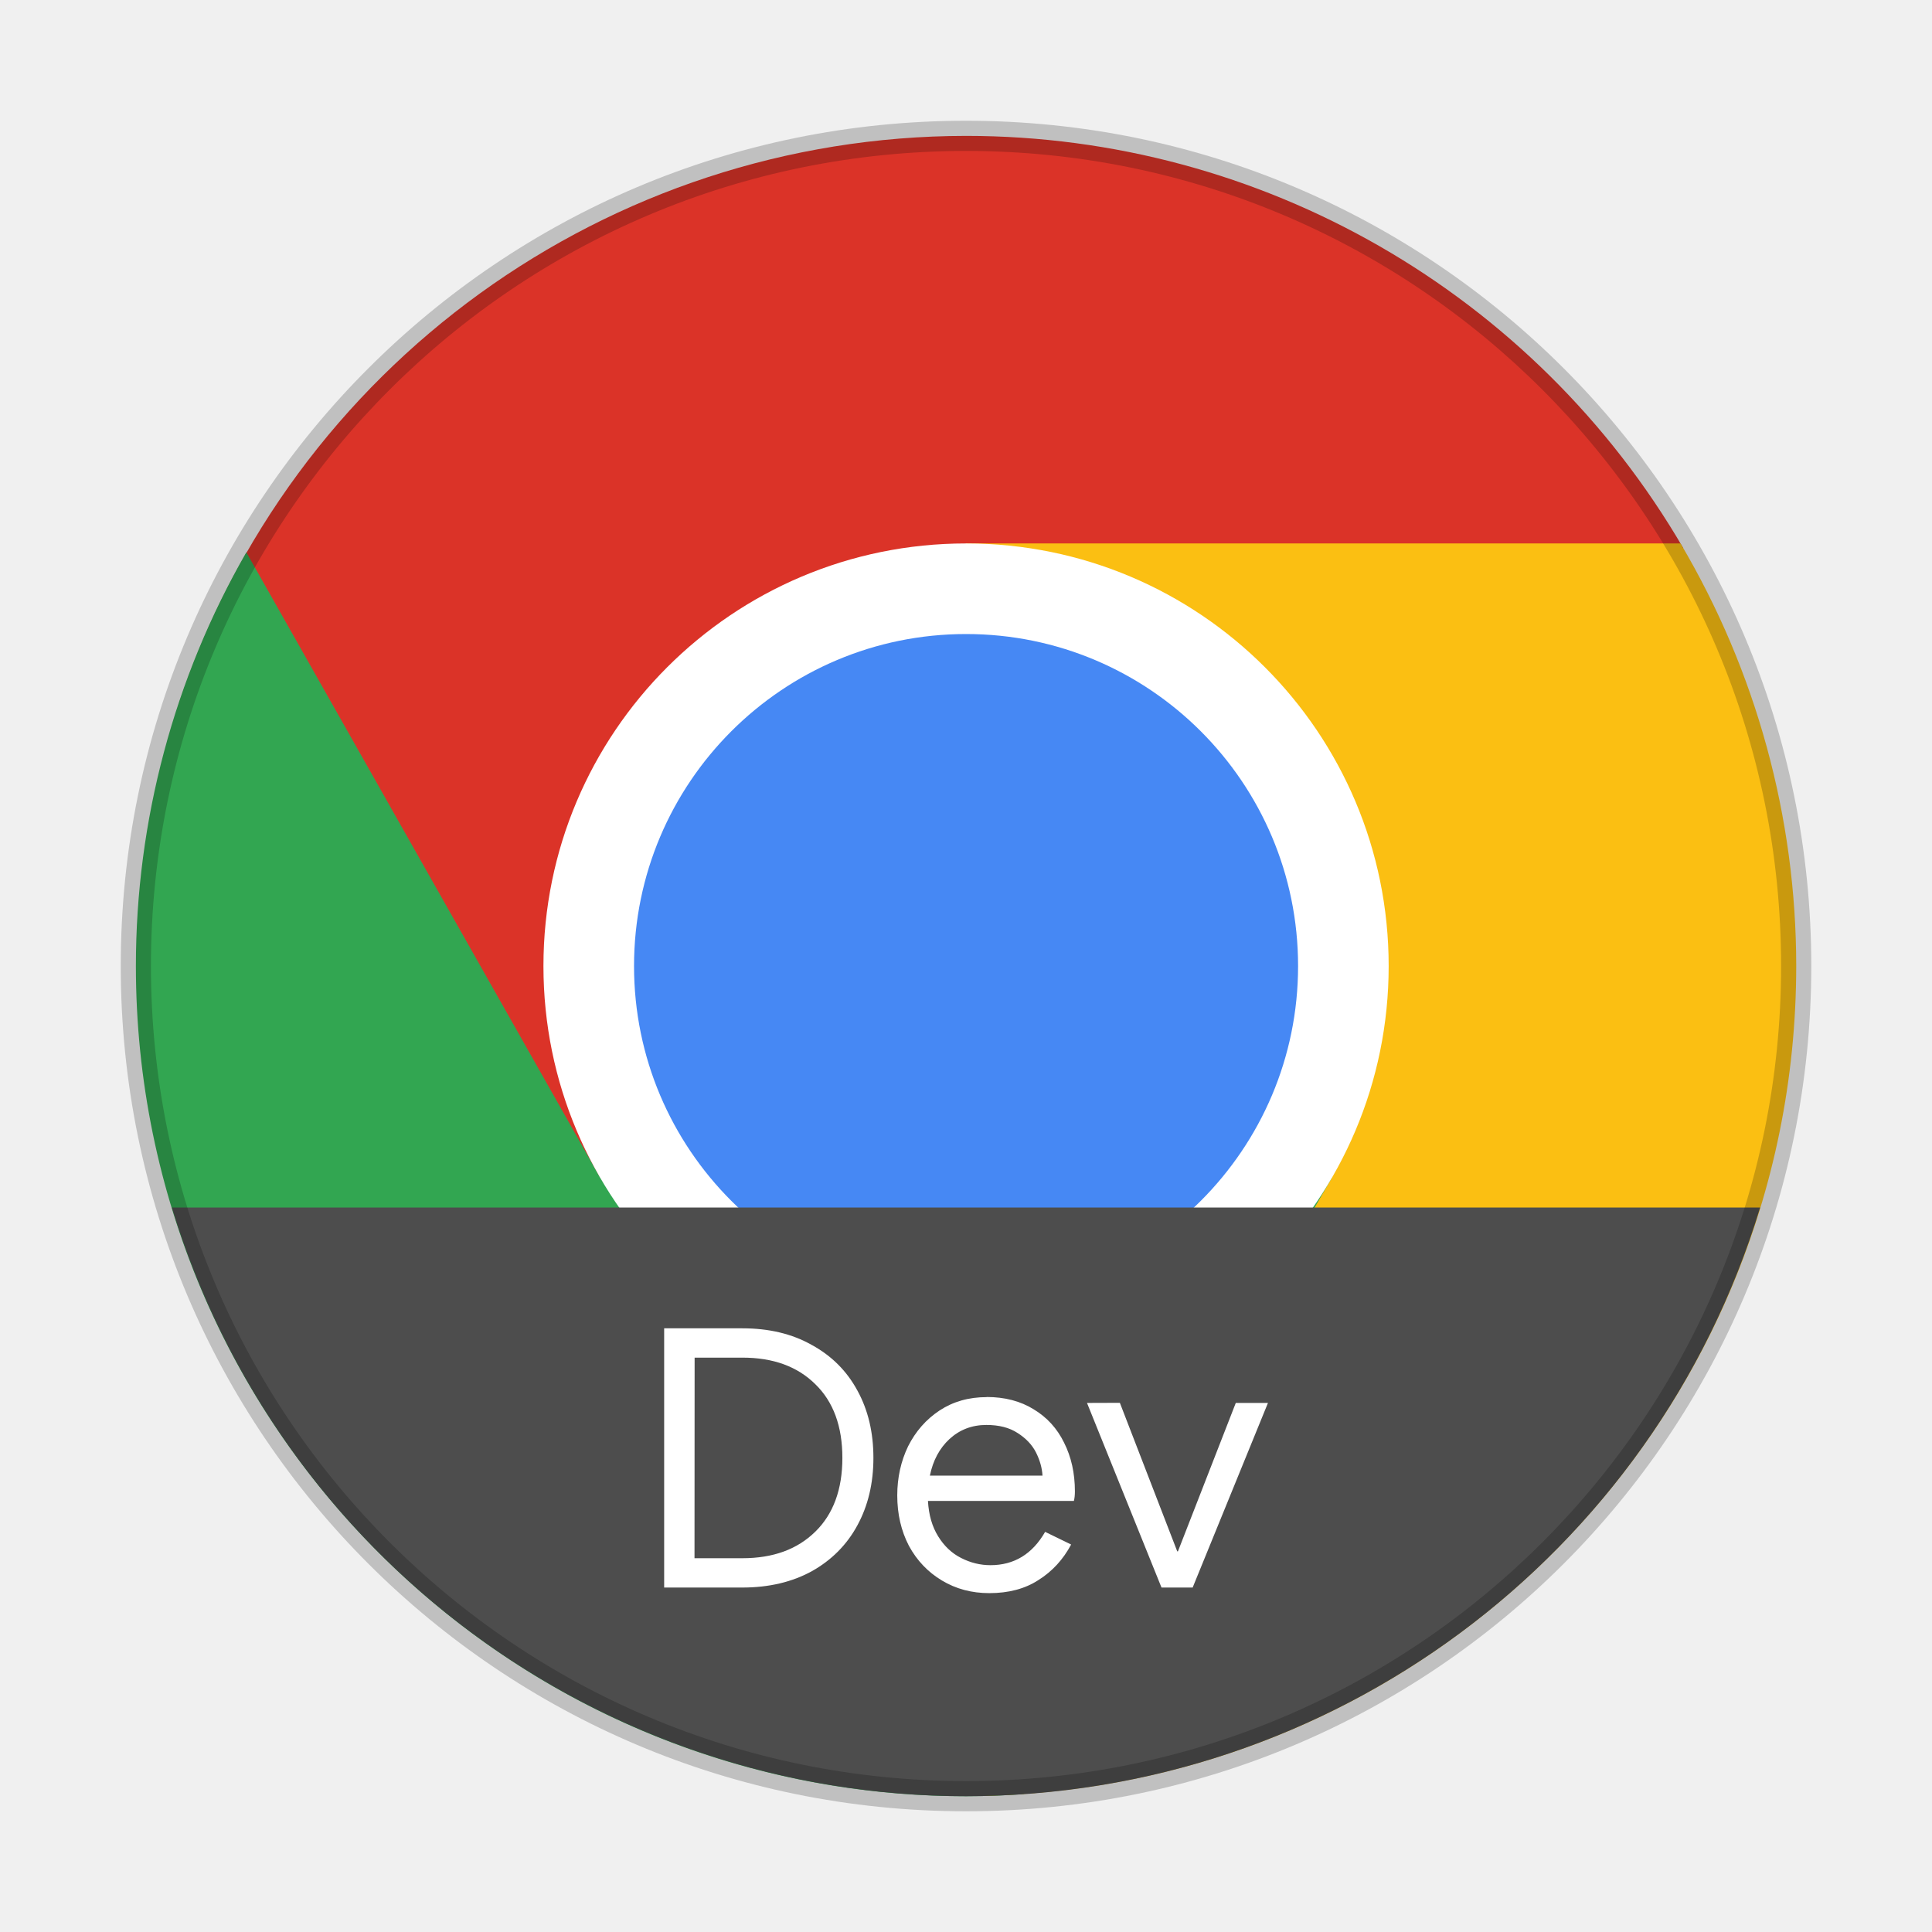
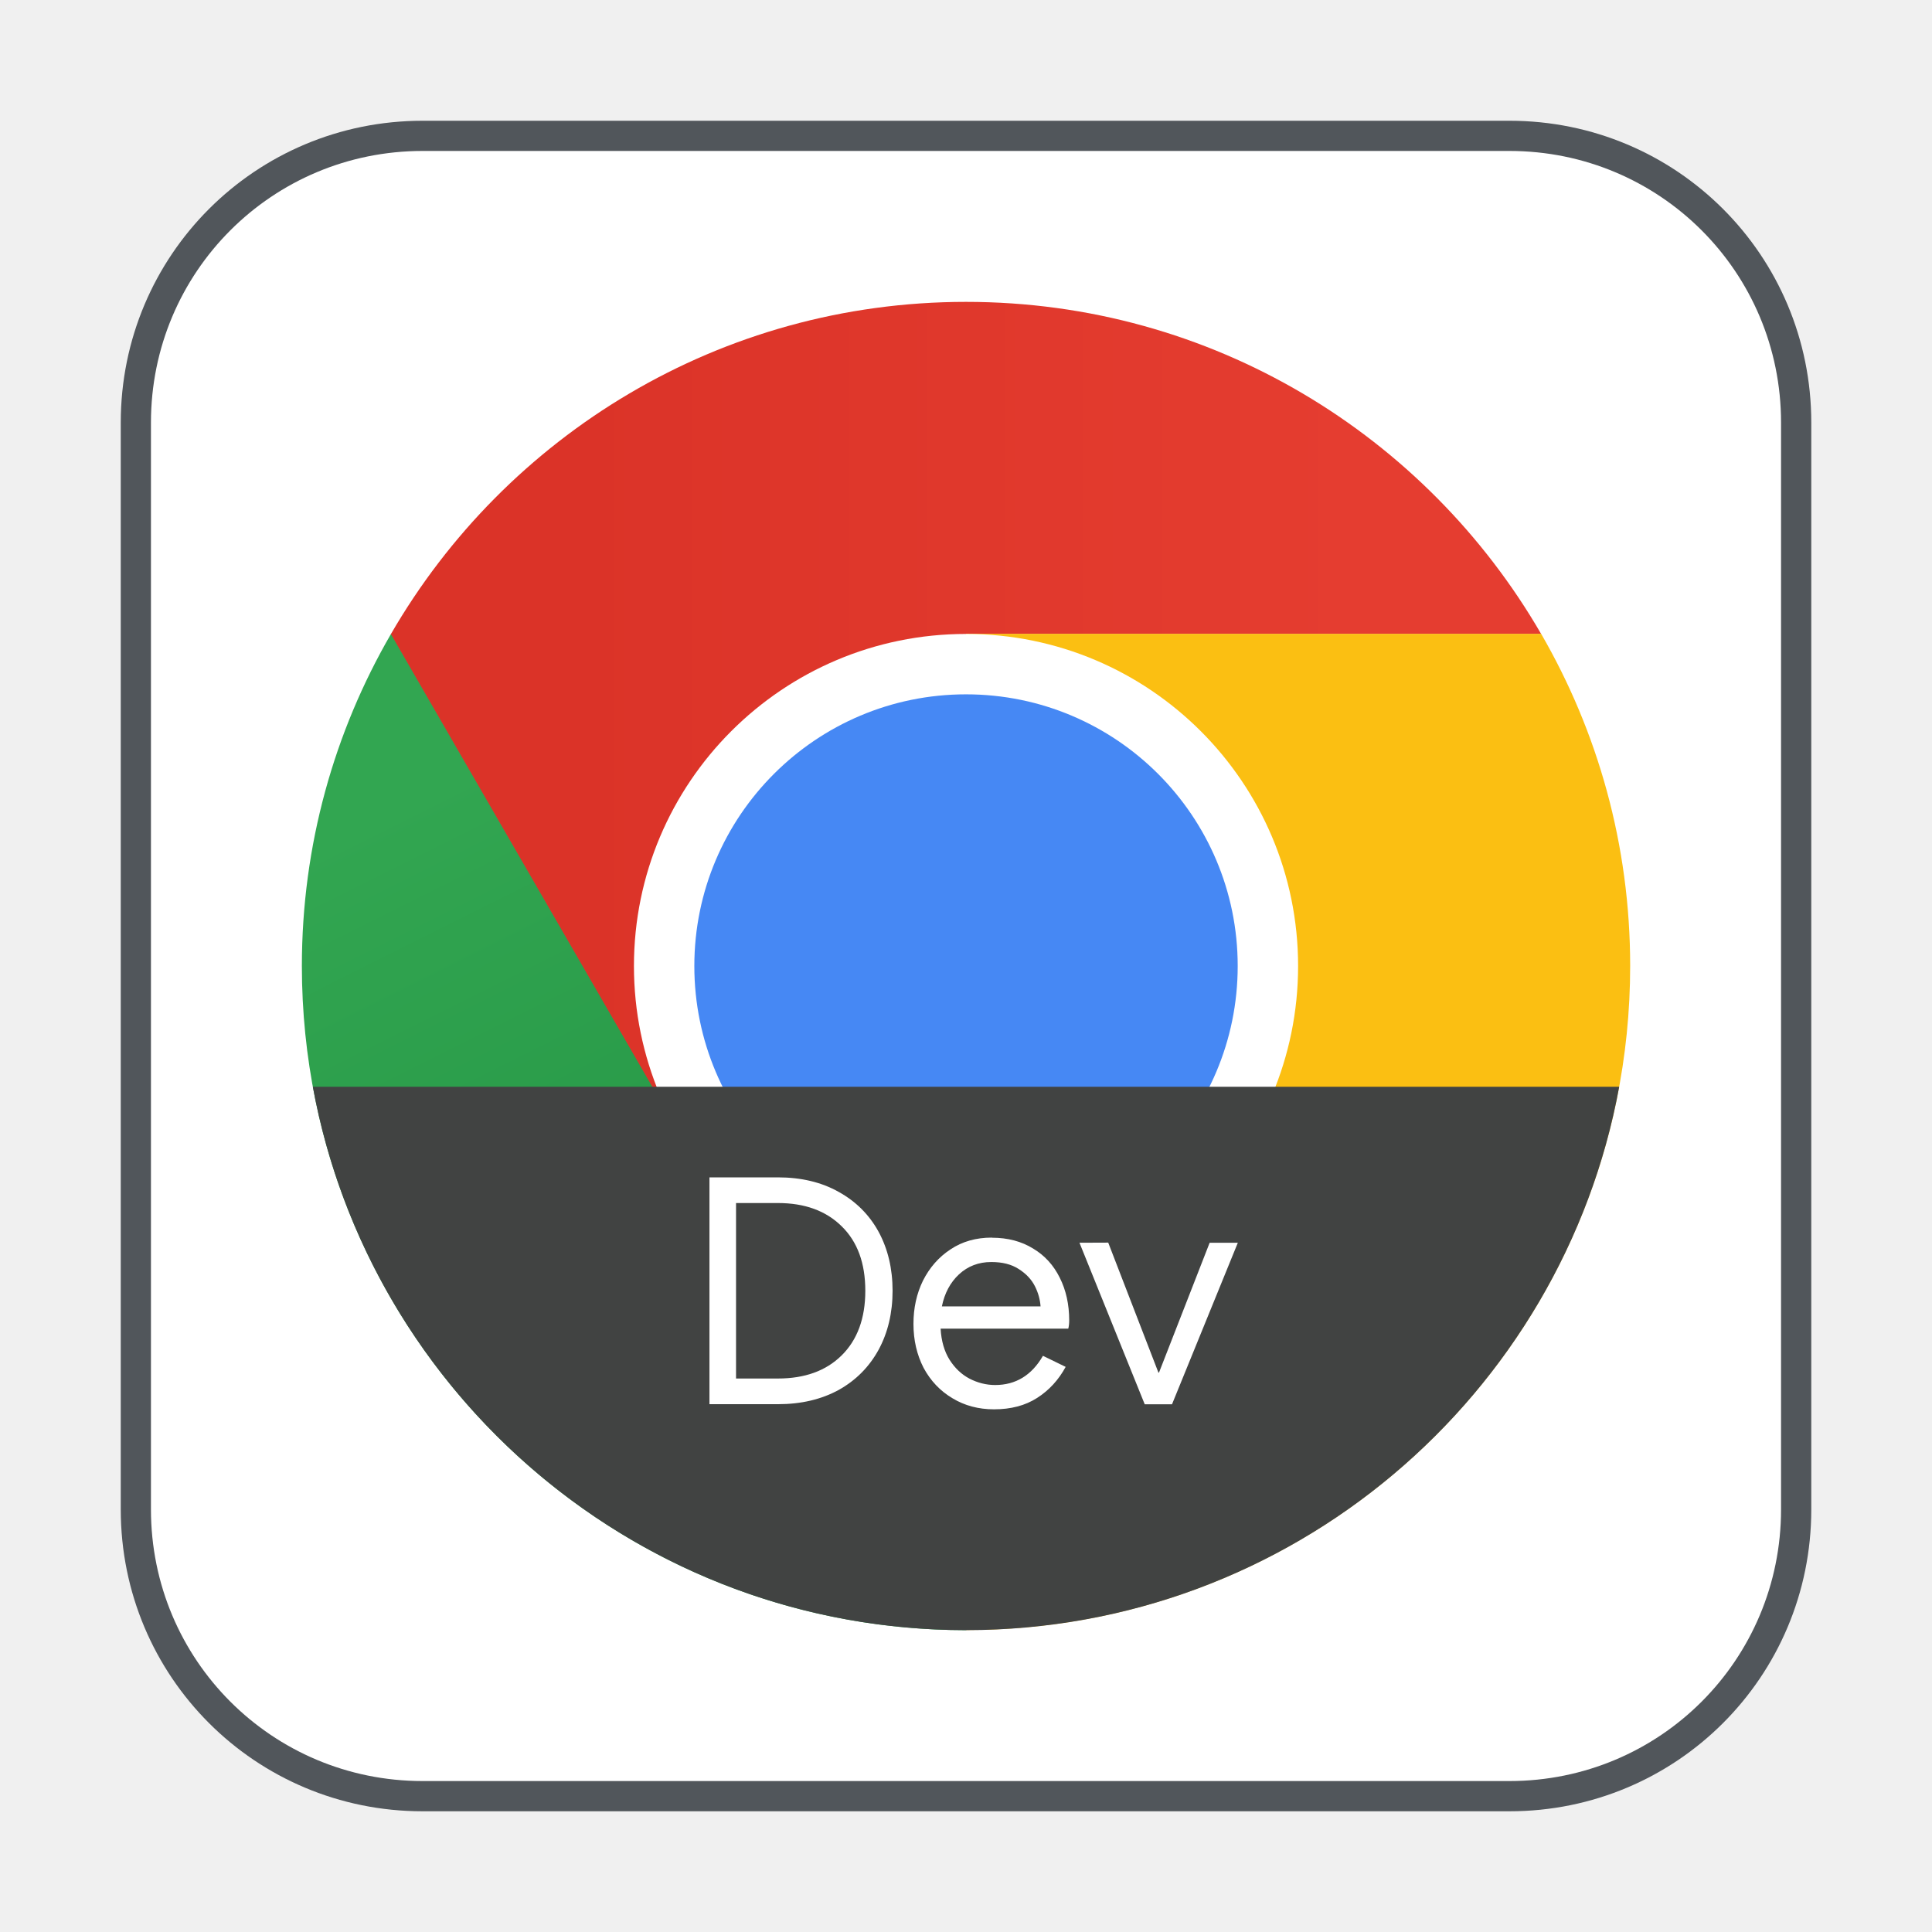
- <svg xmlns="http://www.w3.org/2000/svg" width="64" height="64" viewBox="0 0 16.933 16.933" version="1.1" id="svg5">
-   <defs id="defs2" />
-   <path id="path1314" style="fill:#db3328;fill-opacity:1;stroke-width:0.539;stroke-linejoin:round" d="M 8.467,1.191 C 5.329,1.193 2.545,3.206 1.562,6.186 L 5.259,10.319 8.467,8.467 8.996,5.821 H 11.642 L 14.753,4.804 C 13.45,2.567 11.056,1.191 8.467,1.191 Z" />
-   <path id="path3490" style="fill:#32a651;fill-opacity:1;stroke-width:0.539;stroke-linejoin:round" d="M 2.159,4.841 C 1.525,5.944 1.191,7.194 1.191,8.467 c -1e-7,4.018 3.258,7.276 7.276,7.276 0.169,-3.44e-4 0.337,-0.006 0.505,-0.019 L 11.716,14.138 11.675,10.319 8.467,8.467 5.259,10.319 Z" />
-   <path id="path6728" style="fill:#fbbf12;fill-opacity:1;stroke-width:0.529;stroke-linejoin:round" d="M 8.467,4.763 V 8.467 L 11.675,10.319 8.547,15.74 A 7.276,7.276 0 0 0 15.743,8.467 7.276,7.276 0 0 0 14.729,4.763 Z" />
-   <path d="m 12.171,8.467 c 0,2.046 -1.658,3.704 -3.704,3.704 -2.046,0 -3.704,-1.658 -3.704,-3.704 0,-2.046 1.658,-3.704 3.704,-3.704 2.046,0 3.704,1.658 3.704,3.704" style="fill:#ffffff;stroke-width:0.029" id="path2229" />
-   <path d="m 11.377,8.467 c 0,1.607 -1.303,2.91 -2.91,2.91 -1.607,0 -2.91,-1.303 -2.91,-2.91 0,-1.607 1.303,-2.91 2.91,-2.91 1.607,0 2.91,1.303 2.91,2.91" style="fill:#4688f4;fill-opacity:1;stroke-width:0.028" id="path2029" />
-   <path id="path7734" style="opacity:1;fill:#4d4d4d;fill-opacity:1;stroke-width:2;stroke-linejoin:round" d="M 5.695 40 A 27.5 27.5 0 0 0 32 59.5 A 27.5 27.5 0 0 0 58.305 40 L 5.695 40 z " transform="scale(0.2645833)" />
-   <path d="m 5.821,11.642 v 2.272 h 0.685 c 0.233,0 0.436,-0.048 0.609,-0.143 0.173,-0.097 0.307,-0.231 0.4,-0.403 0.093,-0.171 0.14,-0.368 0.14,-0.59 0,-0.222 -0.046,-0.419 -0.14,-0.59 C 7.422,12.016 7.289,11.883 7.115,11.788 6.942,11.69 6.739,11.642 6.506,11.642 Z m 0.267,0.257 h 0.419 c 0.269,0 0.481,0.077 0.638,0.232 0.159,0.154 0.238,0.37 0.238,0.647 0,0.277 -0.08,0.493 -0.238,0.647 -0.157,0.154 -0.369,0.232 -0.638,0.232 H 6.087 Z m 2.56,0.346 c -0.157,0 -0.294,0.039 -0.413,0.117 -0.118,0.078 -0.21,0.183 -0.276,0.314 -0.063,0.131 -0.095,0.275 -0.095,0.431 0,0.163 0.034,0.31 0.102,0.441 0.07,0.129 0.166,0.23 0.289,0.304 0.123,0.074 0.261,0.111 0.416,0.111 0.169,0 0.313,-0.038 0.431,-0.115 0.121,-0.076 0.216,-0.18 0.286,-0.311 l -0.228,-0.111 c -0.112,0.195 -0.272,0.292 -0.479,0.292 -0.089,0 -0.175,-0.021 -0.257,-0.063 C 8.342,13.614 8.275,13.55 8.223,13.466 8.17,13.381 8.14,13.278 8.133,13.155 h 1.279 c 0.006,-0.023 0.009,-0.051 0.009,-0.083 0,-0.161 -0.032,-0.303 -0.095,-0.428 -0.061,-0.125 -0.15,-0.222 -0.266,-0.292 -0.116,-0.072 -0.254,-0.108 -0.413,-0.108 z m 0.879,0.051 0.653,1.618 h 0.273 l 0.66,-1.618 h -0.282 l -0.507,1.301 h -0.006 L 9.815,12.295 Z m -0.882,0.193 c 0.11,0 0.201,0.023 0.273,0.07 0.074,0.047 0.128,0.104 0.162,0.171 0.034,0.068 0.053,0.135 0.057,0.203 h -0.987 c 0.027,-0.133 0.085,-0.24 0.171,-0.32 0.089,-0.082 0.197,-0.124 0.324,-0.124 z" style="font-size:3.807px;line-height:1.25;font-family:'Google Sans';-inkscape-font-specification:'Google Sans';fill:#ffffff;stroke-width:0.021" id="path18286" />
-   <path id="path7088" style="opacity:0.2;fill:#000000;fill-opacity:1;stroke-width:2;stroke-linejoin:round" d="M 32 4 A 28 28 0 0 0 4 32 A 28 28 0 0 0 32 60 A 28 28 0 0 0 60 32 A 28 28 0 0 0 32 4 z M 32 5 A 27 27 0 0 1 59 32 A 27 27 0 0 1 32 59 A 27 27 0 0 1 5 32 A 27 27 0 0 1 32 5 z " transform="scale(0.2645833)" />
+ <svg xmlns="http://www.w3.org/2000/svg" xmlns:xlink="http://www.w3.org/1999/xlink" width="64" height="64" viewBox="0 0 16.933 16.933" version="1.1" id="svg5">
+   <defs id="defs2">
+     <linearGradient xlink:href="#linearGradient12495" id="linearGradient12497" x1="3.704" y1="5.159" x2="8.996" y2="5.159" gradientUnits="userSpaceOnUse" />
+     <linearGradient id="linearGradient12495">
+       <stop style="stop-color:#db3328;stop-opacity:1;" offset="0" id="stop12491" />
+       <stop style="stop-color:#e53d30;stop-opacity:1" offset="1" id="stop12493" />
+     </linearGradient>
+     <linearGradient xlink:href="#linearGradient13171" id="linearGradient13173" x1="4.402" y1="4.299" x2="5.99" y2="7.474" gradientUnits="userSpaceOnUse" />
+     <linearGradient id="linearGradient13171">
+       <stop style="stop-color:#32a651;stop-opacity:1;" offset="0" id="stop13167" />
+       <stop style="stop-color:#279847;stop-opacity:1" offset="1" id="stop13169" />
+     </linearGradient>
+   </defs>
+   <path id="rect846" style="fill:#51565b;stroke-width:1.037" d="M 14 4 C 8.46 4 4 8.46 4 14 L 4 50 C 4 55.54 8.46 60 14 60 L 50 60 C 55.54 60 60 55.54 60 50 L 60 14 C 60 8.46 55.54 4 50 4 L 14 4 z M 15.285 6 L 48.715 6 C 53.859 6 58 10.141 58 15.285 L 58 48.715 C 58 53.859 53.859 58 48.715 58 L 15.285 58 C 10.141 58 6 53.859 6 48.715 L 6 15.285 C 6 10.141 10.141 6 15.285 6 z " transform="scale(0.2645833)" />
+   <path id="rect950" style="fill:#ffffff;fill-opacity:1;stroke-width:0.265" d="m 3.704,1.323 h 9.525 c 1.319,0 2.381,1.062 2.381,2.381 v 9.525 c 0,1.319 -1.062,2.381 -2.381,2.381 H 3.704 c -1.319,0 -2.381,-1.062 -2.381,-2.381 V 3.704 c 0,-1.319 1.062,-2.381 2.381,-2.381 z" />
+   <g id="g13900" transform="matrix(1.294118,0,0,1.294118,0.2490198,0.2490198)">
+     <path d="m 6.35,1.852 c -1.665,0 -3.117,0.905 -3.895,2.25 L 2.602,6.725 4.402,7.474 6.35,6.35 V 4.101 H 10.245 C 9.467,2.757 8.015,1.852 6.35,1.852 Z" style="fill:url(#linearGradient12497);fill-opacity:1;stroke-width:0.018" id="path1309" />
+     <path d="m 1.852,6.35 c 0,2.484 2.014,4.498 4.498,4.498 L 8.323,9.793 8.298,7.474 6.35,6.35 4.402,7.474 2.455,4.102 C 2.072,4.763 1.852,5.531 1.852,6.35" style="fill:url(#linearGradient13173);fill-opacity:1;stroke-width:0.018" id="path1449" />
+     <path d="m 6.35,6.35 1.948,1.124 -1.948,3.373 c 2.484,0 4.498,-2.014 4.498,-4.498 0,-0.82 -0.22,-1.587 -0.603,-2.249 H 6.35 Z" style="fill:#fbbf12;stroke-width:0.018" id="path1829" />
+     <path d="m 8.599,6.35 c 0,1.242 -1.007,2.249 -2.249,2.249 -1.242,0 -2.249,-1.007 -2.249,-2.249 0,-1.242 1.007,-2.249 2.249,-2.249 1.242,0 2.249,1.007 2.249,2.249" style="fill:#ffffff;stroke-width:0.018" id="path2229" />
+     <path d="m 8.19,6.35 c 0,1.016 -0.824,1.84 -1.84,1.84 -1.016,0 -1.84,-0.824 -1.84,-1.84 0,-1.016 0.824,-1.84 1.84,-1.84 1.016,0 1.84,0.824 1.84,1.84" style="fill:#4688f4;fill-opacity:1;stroke-width:0.018" id="path2029" />
+   </g>
+   <path id="rect3959" style="fill:#414342;fill-opacity:1;stroke-width:0.881;stroke-linejoin:round" d="M 10.363 36 C 12.244 46.24 21.216 54 32 54 C 42.784 54 51.756 46.24 53.637 36 L 10.363 36 z " transform="scale(0.2645833)" />
+   <path id="rect7125-6" style="fill:#ffffff;fill-opacity:1;stroke-width:0.281;stroke-linejoin:round" d="m 6.218,10.319 v 1.988 h 0.6 c 0.204,0 0.381,-0.042 0.533,-0.125 0.152,-0.085 0.268,-0.203 0.35,-0.353 0.081,-0.15 0.122,-0.322 0.122,-0.516 0,-0.194 -0.041,-0.366 -0.122,-0.516 C 7.619,10.647 7.502,10.53 7.35,10.446 7.199,10.361 7.021,10.319 6.818,10.319 Z m 0.233,0.225 h 0.367 c 0.235,0 0.421,0.068 0.558,0.203 0.139,0.135 0.208,0.324 0.208,0.566 0,0.242 -0.07,0.431 -0.208,0.567 -0.137,0.135 -0.323,0.202 -0.558,0.202 H 6.451 Z m 2.241,0.303 c -0.137,0 -0.258,0.034 -0.361,0.103 -0.104,0.068 -0.184,0.16 -0.242,0.275 -0.056,0.115 -0.083,0.241 -0.083,0.378 0,0.143 0.03,0.271 0.089,0.386 0.061,0.113 0.145,0.202 0.253,0.266 0.107,0.065 0.229,0.097 0.364,0.097 0.148,0 0.274,-0.033 0.378,-0.1 0.105,-0.067 0.188,-0.158 0.25,-0.272 l -0.199,-0.097 c -0.098,0.17 -0.238,0.256 -0.419,0.256 -0.078,0 -0.153,-0.019 -0.225,-0.056 -0.07,-0.037 -0.128,-0.092 -0.175,-0.166 -0.046,-0.074 -0.072,-0.165 -0.078,-0.272 h 1.119 c 0.005,-0.02 0.008,-0.044 0.008,-0.072 0,-0.141 -0.028,-0.266 -0.083,-0.375 -0.054,-0.109 -0.131,-0.194 -0.233,-0.255 -0.102,-0.063 -0.222,-0.095 -0.361,-0.095 z m 0.769,0.045 0.572,1.416 h 0.239 l 0.577,-1.416 h -0.247 l -0.444,1.138 h -0.005 L 9.713,10.891 Z m -0.772,0.169 c 0.096,0 0.176,0.02 0.239,0.061 0.065,0.041 0.112,0.091 0.142,0.15 0.03,0.059 0.046,0.119 0.05,0.178 H 8.255 c 0.024,-0.117 0.074,-0.21 0.15,-0.281 0.078,-0.072 0.172,-0.108 0.283,-0.108 z" />
</svg>
